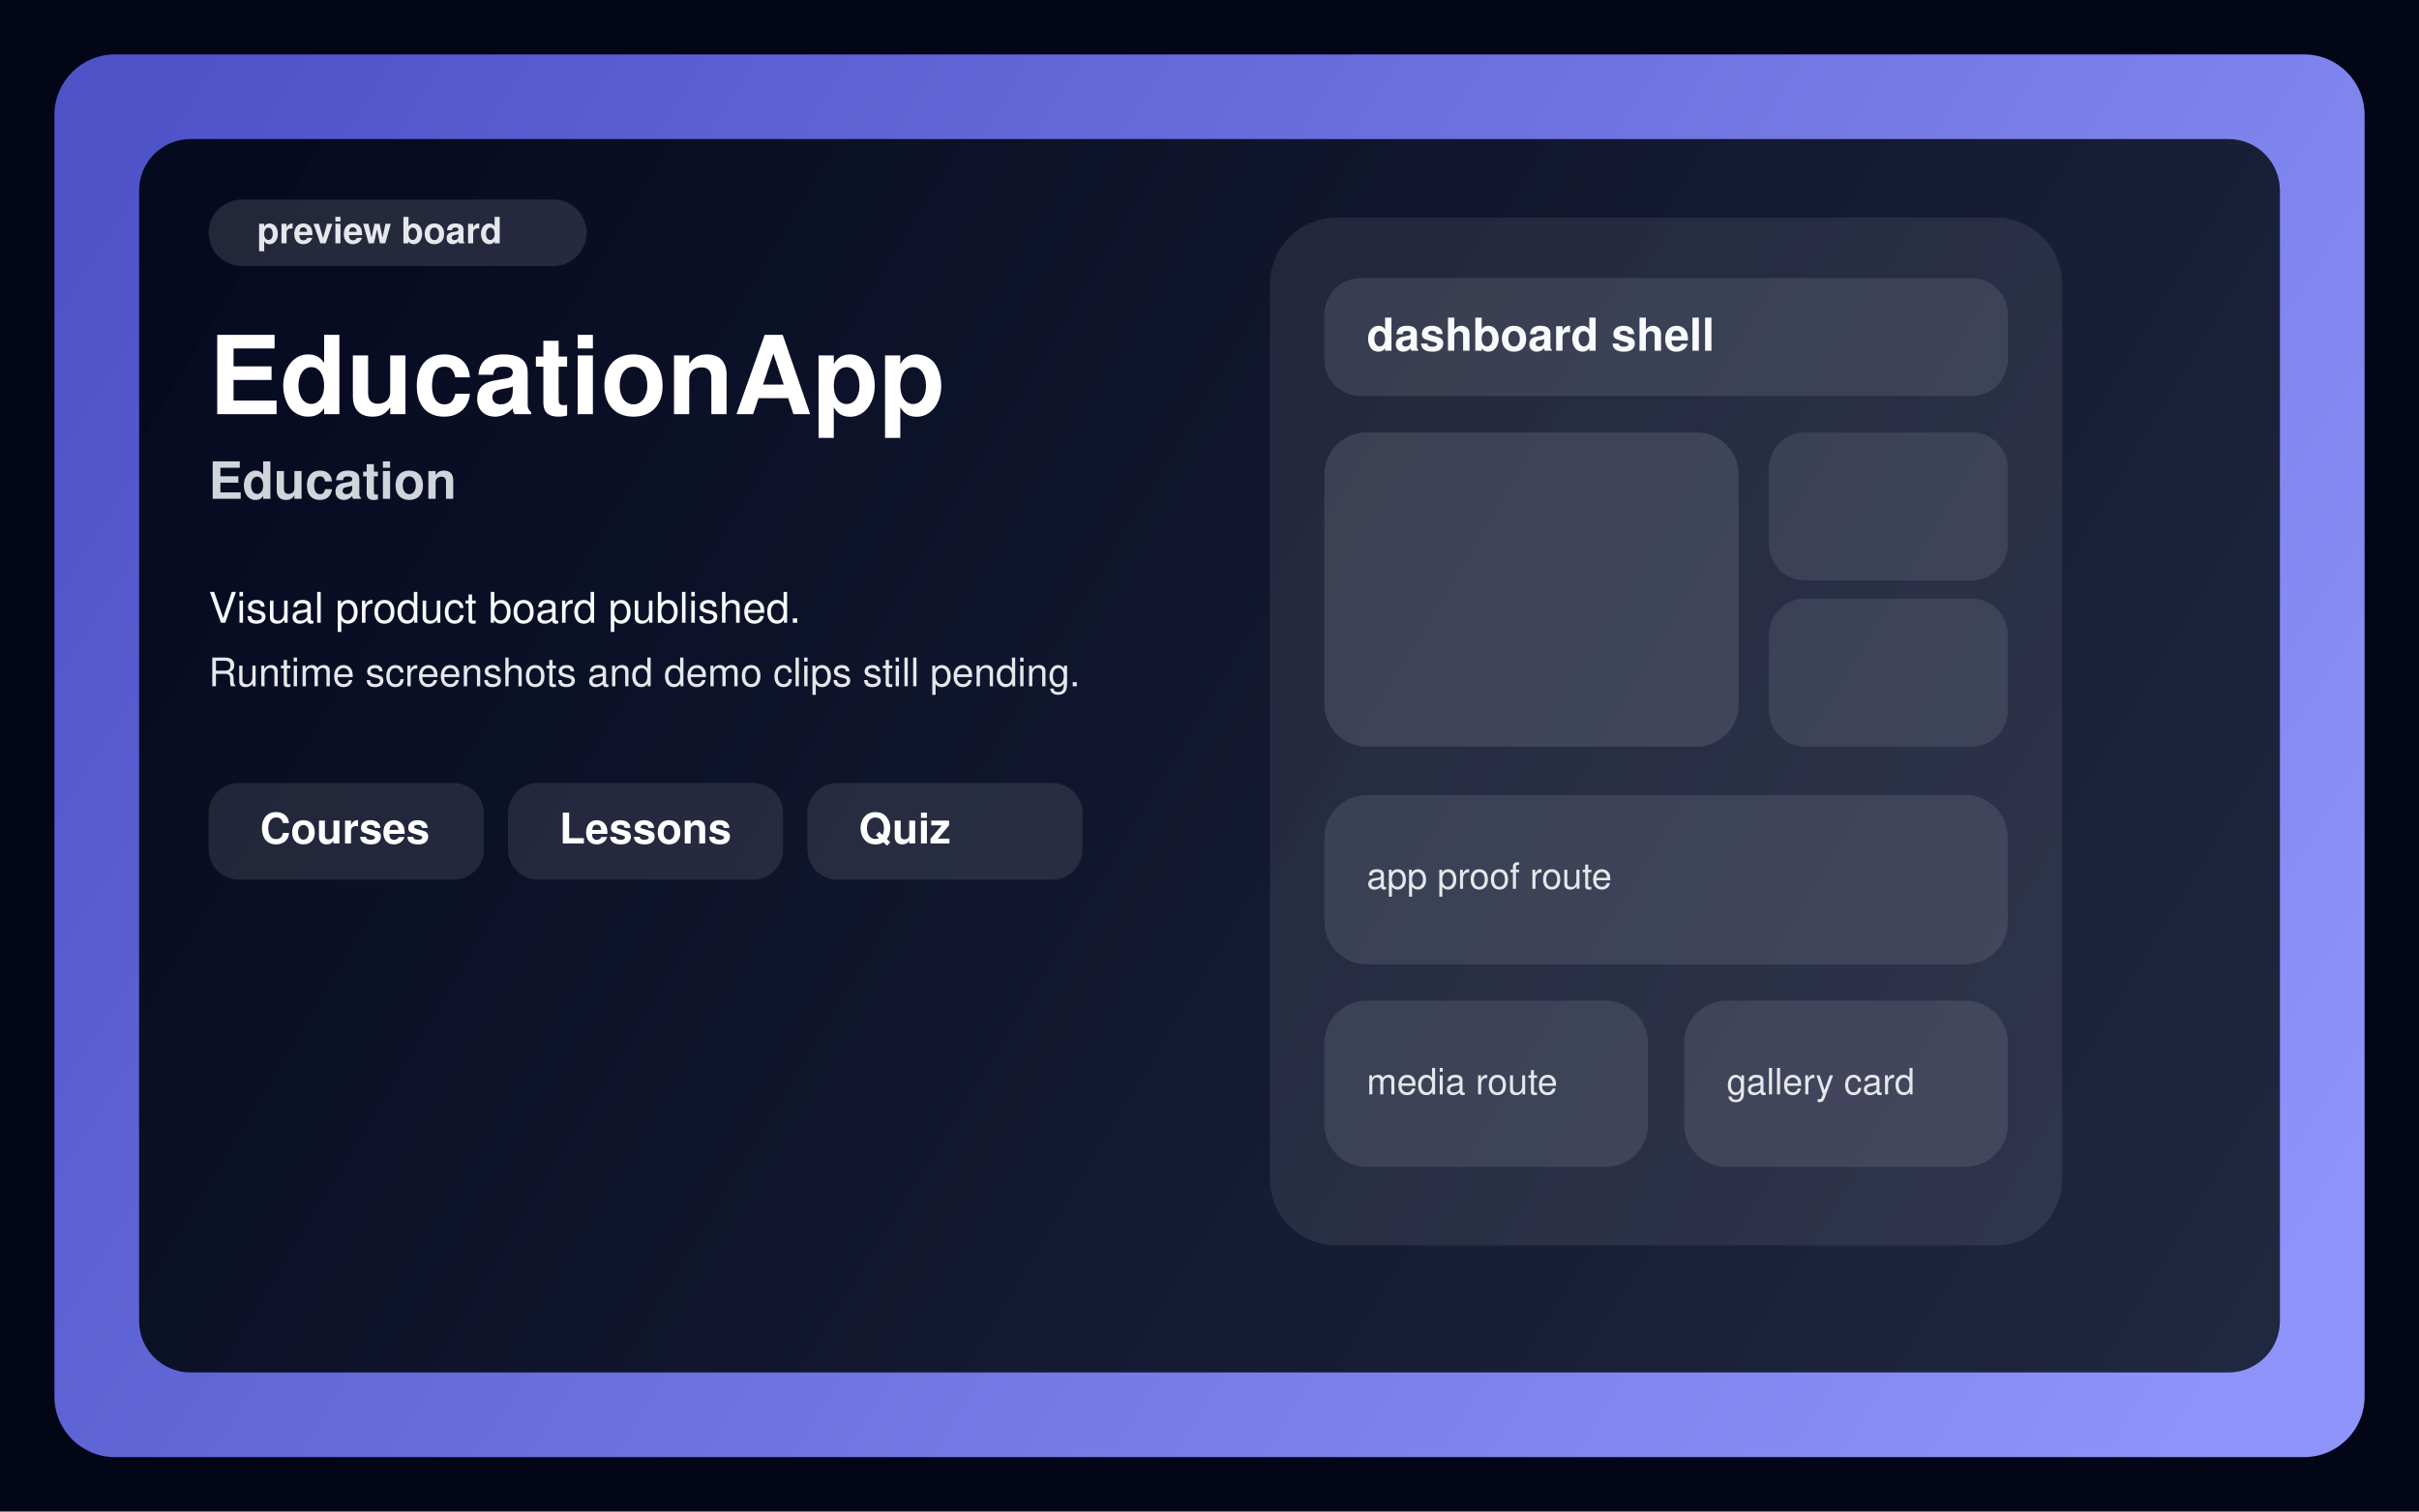
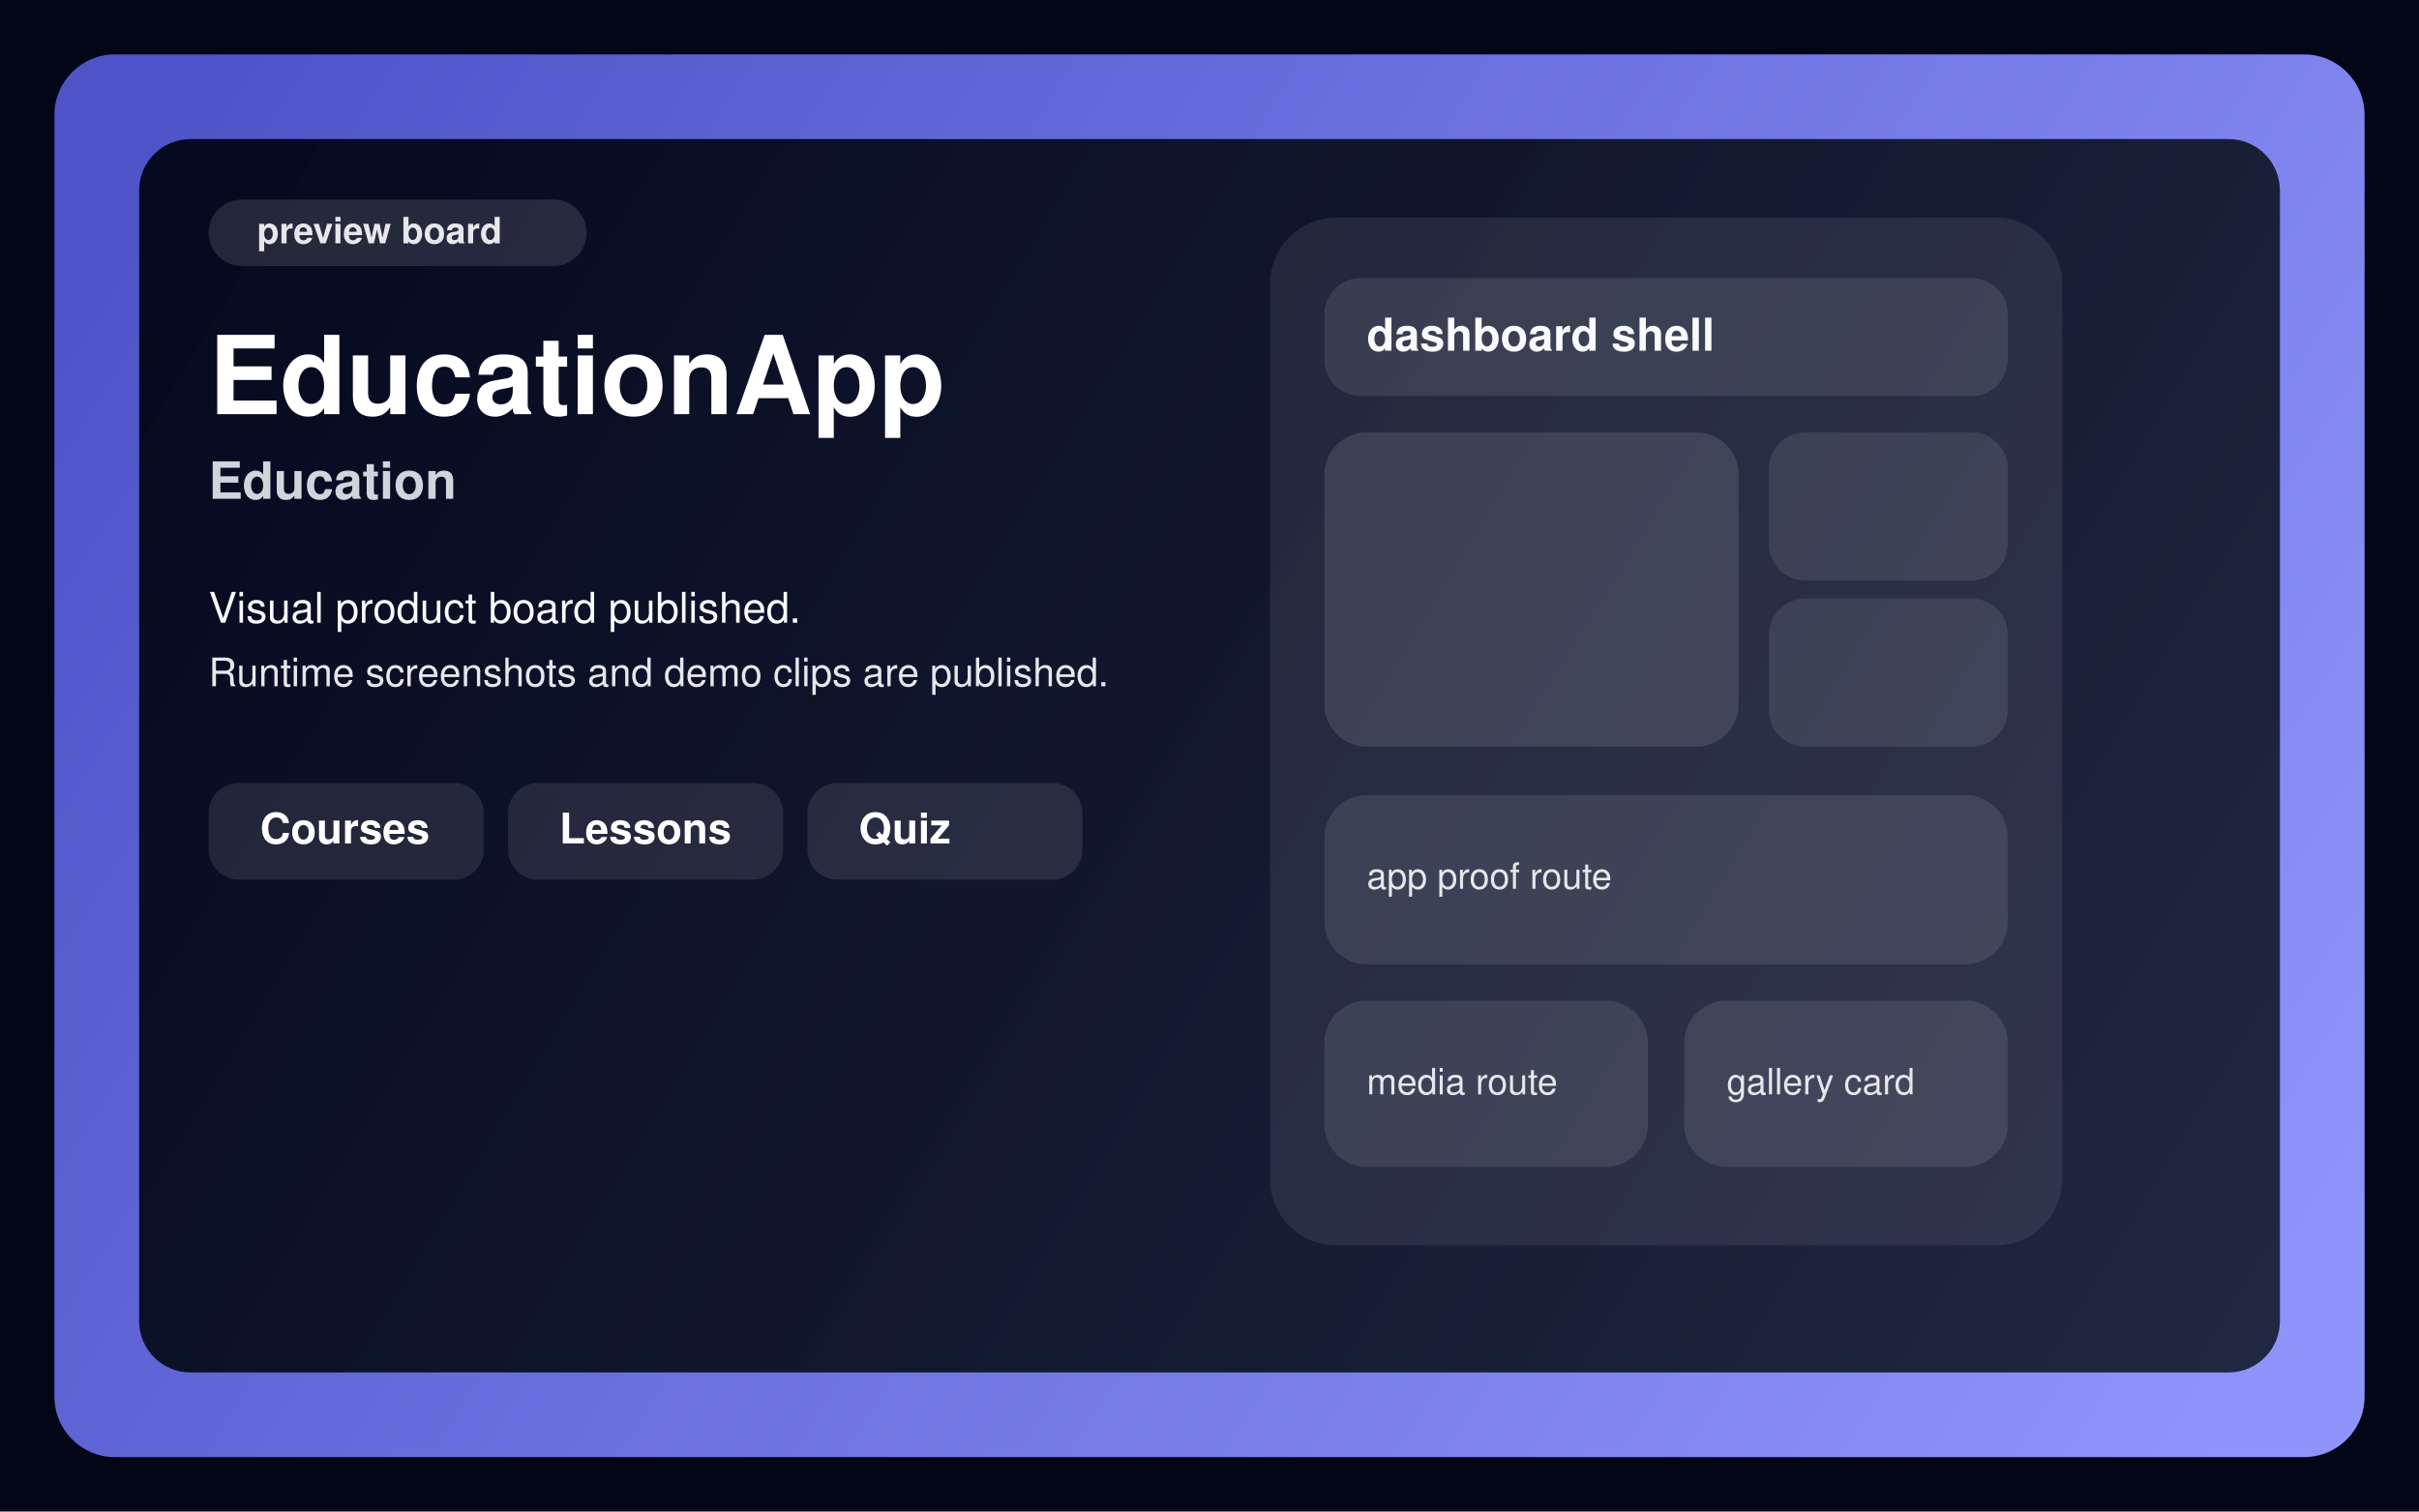
<svg xmlns="http://www.w3.org/2000/svg" width="1600" height="1000" viewBox="0 0 1600 1000" fill="none">
  <defs>
    <linearGradient id="bg" x1="110" y1="70" x2="1490" y2="930" gradientUnits="userSpaceOnUse">
      <stop stop-color="#4E54C8" />
      <stop offset="1" stop-color="#8F94FB" />
    </linearGradient>
    <linearGradient id="panel" x1="130" y1="104" x2="1460" y2="908" gradientUnits="userSpaceOnUse">
      <stop stop-color="#020617" stop-opacity="0.95" />
      <stop offset="1" stop-color="#111827" stop-opacity="0.88" />
    </linearGradient>
  </defs>
  <rect width="1600" height="1000" fill="#020617" />
  <rect x="36" y="36" width="1528" height="928" rx="40" fill="url(#bg)" />
  <rect x="92" y="92" width="1416" height="816" rx="34" fill="url(#panel)" />
  <rect x="138" y="132" width="250" height="44" rx="22" fill="white" fill-opacity="0.12" />
  <text x="170" y="161" fill="#E5E7EB" font-size="24" font-family="SF Pro Display, Helvetica, Arial, sans-serif" font-weight="700">preview board</text>
  <text x="138" y="274" fill="white" font-size="72" font-family="SF Pro Display, Helvetica, Arial, sans-serif" font-weight="800">EducationApp</text>
  <text x="138" y="330" fill="#D1D5DB" font-size="34" font-family="SF Pro Display, Helvetica, Arial, sans-serif" font-weight="600">Education</text>
  <text x="138" y="412" fill="#F8FAFC" font-size="28" font-family="SF Pro Display, Helvetica, Arial, sans-serif">Visual product board published.</text>
-   <text x="138" y="454" fill="#E5E7EB" font-size="26" font-family="SF Pro Display, Helvetica, Arial, sans-serif">Runtime screenshots and demo clips still pending.</text>
+   <text x="138" y="454" fill="#E5E7EB" font-size="26" font-family="SF Pro Display, Helvetica, Arial, sans-serif">Runtime screenshots and demo clips are published.</text>
  <rect x="138" y="518" width="182" height="64" rx="20" fill="white" fill-opacity="0.10" />
  <text x="172" y="558" fill="white" font-size="28" font-family="SF Pro Display, Helvetica, Arial, sans-serif" font-weight="700">Courses</text>
  <rect x="336" y="518" width="182" height="64" rx="20" fill="white" fill-opacity="0.10" />
  <text x="370" y="558" fill="white" font-size="28" font-family="SF Pro Display, Helvetica, Arial, sans-serif" font-weight="700">Lessons</text>
  <rect x="534" y="518" width="182" height="64" rx="20" fill="white" fill-opacity="0.10" />
  <text x="568" y="558" fill="white" font-size="28" font-family="SF Pro Display, Helvetica, Arial, sans-serif" font-weight="700">Quiz</text>
  <rect x="840" y="144" width="524" height="680" rx="44" fill="white" fill-opacity="0.08" />
  <rect x="876" y="184" width="452" height="78" rx="24" fill="white" fill-opacity="0.10" />
  <rect x="876" y="286" width="274" height="208" rx="28" fill="white" fill-opacity="0.11" />
  <rect x="1170" y="286" width="158" height="98" rx="24" fill="white" fill-opacity="0.09" />
  <rect x="1170" y="396" width="158" height="98" rx="24" fill="white" fill-opacity="0.09" />
  <rect x="876" y="526" width="452" height="112" rx="28" fill="white" fill-opacity="0.10" />
  <rect x="876" y="662" width="214" height="110" rx="28" fill="white" fill-opacity="0.10" />
  <rect x="1114" y="662" width="214" height="110" rx="28" fill="white" fill-opacity="0.10" />
  <text x="904" y="232" fill="#F8FAFC" font-size="30" font-family="SF Pro Display, Helvetica, Arial, sans-serif" font-weight="700">dashboard shell</text>
  <text x="904" y="588" fill="#E5E7EB" font-size="24" font-family="SF Pro Display, Helvetica, Arial, sans-serif">app proof route</text>
  <text x="904" y="724" fill="#E5E7EB" font-size="24" font-family="SF Pro Display, Helvetica, Arial, sans-serif">media route</text>
  <text x="1142" y="724" fill="#E5E7EB" font-size="24" font-family="SF Pro Display, Helvetica, Arial, sans-serif">gallery card</text>
</svg>
